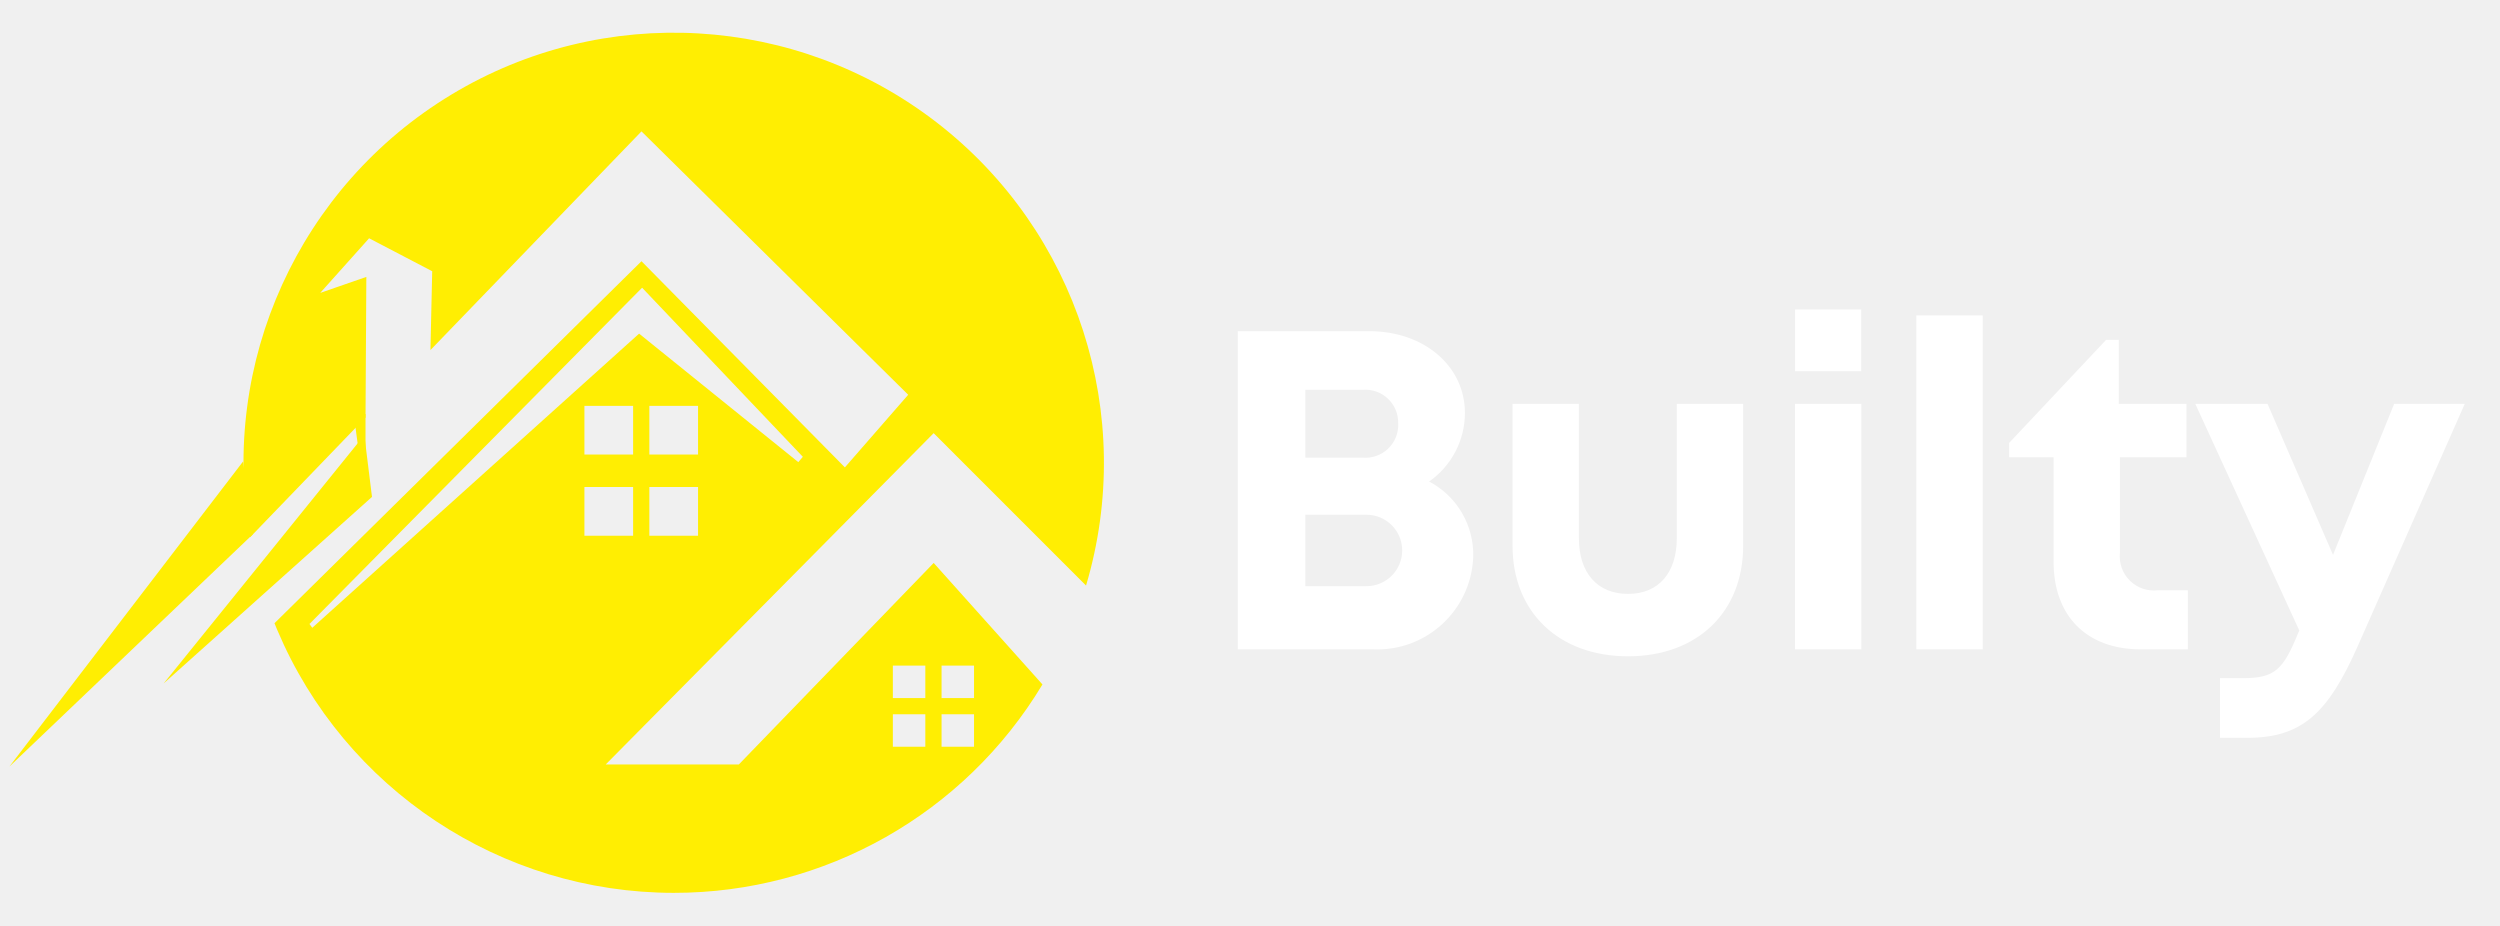
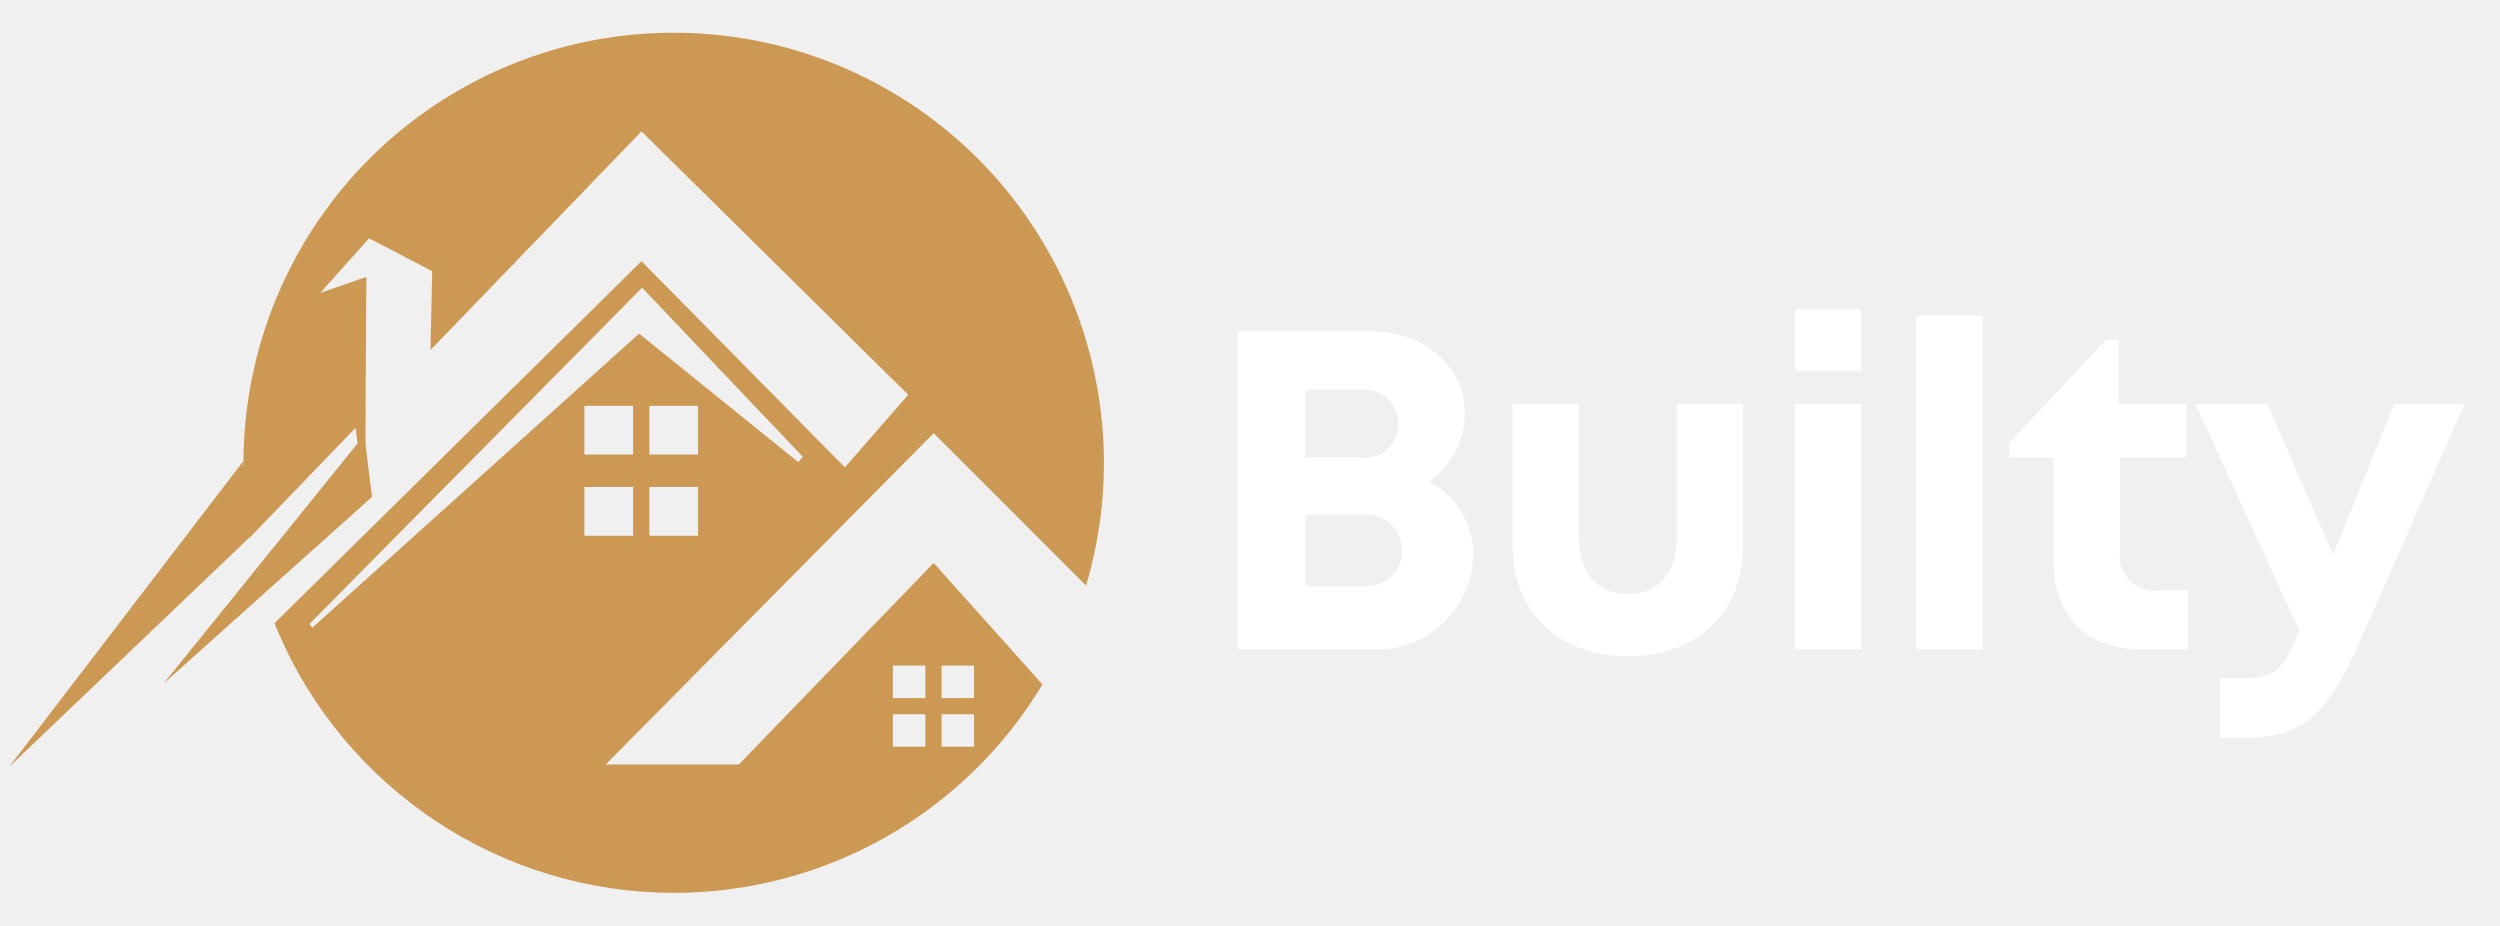
<svg xmlns="http://www.w3.org/2000/svg" width="154" height="57" viewBox="0 0 154 57">
  <defs>
    <clipPath id="clip-Builty_Logo">
      <rect width="154" height="57" />
    </clipPath>
  </defs>
  <g id="Builty_Logo" data-name="Builty Logo" clip-path="url(#clip-Builty_Logo)">
-     <path id="Subtraction_6" data-name="Subtraction 6" d="M26.5,53A26.528,26.528,0,0,1,2.083,36.815c-.064-.151-.121-.289-.175-.424l22.607-22.3,12.53,12.7,3.9-4.474L24.515,6.093l-13,13.471.109-4.856-3.887-2.03L4.725,16.043l2.842-.986-.016,2.7-.035,5.962L.4,31.1A26.5,26.5,0,1,1,51.9,34.071l-9.387-9.388-20.2,20.407h8.2L42.515,32.678l6.7,7.484A26.482,26.482,0,0,1,26.5,53ZM43,42v2h2V42Zm-3,0v2h2V42Zm3-3v2h2V39Zm-3,0v2h2V39ZM24.551,15.725,4.063,36.437l.172.235L24.368,18.551l9.808,7.917.279-.329-9.9-10.414ZM25,28v3h3V28Zm-4,0v3h3V28Zm4-5v3h3V23Zm-4,0v3h3V23Z" transform="translate(15 2)" fill="#ffee02" />
-     <path id="Path_4" data-name="Path 4" d="M900.563,546.922l-.586-4.5-14.4,18.8Z" transform="translate(-885 -514)" fill="#ffee02" />
+     <path id="Subtraction_6" data-name="Subtraction 6" d="M26.5,53A26.528,26.528,0,0,1,2.083,36.815c-.064-.151-.121-.289-.175-.424l22.607-22.3,12.53,12.7,3.9-4.474L24.515,6.093l-13,13.471.109-4.856-3.887-2.03L4.725,16.043l2.842-.986-.016,2.7-.035,5.962L.4,31.1A26.5,26.5,0,1,1,51.9,34.071l-9.387-9.388-20.2,20.407h8.2L42.515,32.678l6.7,7.484A26.482,26.482,0,0,1,26.5,53ZM43,42v2h2V42Zm-3,0v2h2V42Zm3-3v2h2V39Zm-3,0v2h2V39ZM24.551,15.725,4.063,36.437l.172.235L24.368,18.551l9.808,7.917.279-.329-9.9-10.414ZM25,28v3h3V28Zm-4,0v3h3V28Zm4-5v3h3V23Zm-4,0v3h3V23Z" transform="translate(15 2)" fill="#CC9954" />
+     <path id="Path_4" data-name="Path 4" d="M900.563,546.922l-.586-4.5-14.4,18.8Z" transform="translate(-885 -514)" fill="#CC9954" />
    <path id="Path_9" data-name="Path 9" d="M14.031,28.663A5.157,5.157,0,0,0,16.24,24.44c0-2.884-2.512-5.04-5.893-5.04h-8.1V39h8.331a5.918,5.918,0,0,0,6.17-5.656,5.077,5.077,0,0,0-2.713-4.681Zm-1.9-3.561a2.022,2.022,0,0,1-2.184,2.09H6.41v-4.18H9.943a2.022,2.022,0,0,1,2.184,2.09ZM10.175,35.108H6.41v-4.4h3.765a2.2,2.2,0,1,1,0,4.4Zm16.112,4.32c4.276,0,7.092-2.729,7.092-6.812V23.88H29.291v8.27c0,2.123-1.11,3.434-3,3.434S23.26,34.3,23.26,32.15V23.88H19.172v8.736C19.172,36.7,22.016,39.428,26.287,39.428ZM36.578,21.864h4.073v-3.8H36.578ZM36.571,39h4.088V23.88H36.571Zm7.476,0h4.088V18.43H44.047Zm14.868-3.64a2.1,2.1,0,0,1-2.329-2.3V27.166h4.1V23.88H56.517V19.935h-.781l-5.972,6.348v.883H52.5V33.6c0,3.355,2.044,5.4,5.371,5.4h2.9V35.36ZM73.48,23.88l-3.766,9.3-4.033-9.3H61.231l6.406,13.961-.057.123c-.929,2.286-1.441,2.81-3.411,2.81H62.753V44.45h1.685c3.393,0,4.987-1.553,6.8-5.651l6.59-14.919Z" transform="translate(74 1)" fill="#fff" />
-     <path id="Path_7" data-name="Path 7" d="M22.516,25.5l0,5.47-.705-5.3Z" fill="#ffee02" />
-     <path id="Path_8" data-name="Path 8" d="M898.221,545.8l-.536-3.8-12.1,15.507Z" transform="matrix(1, 0.017, -0.017, 1, -866.028, -530.46)" fill="#ffee02" />
+     <path id="Path_7" data-name="Path 7" d="M22.516,25.5l0,5.47-.705-5.3Z" fill="#CC9954" />
+     <path id="Path_8" data-name="Path 8" d="M898.221,545.8l-.536-3.8-12.1,15.507Z" transform="matrix(1, 0.017, -0.017, 1, -866.028, -530.46)" fill="#CC9954" />
  </g>
</svg>
